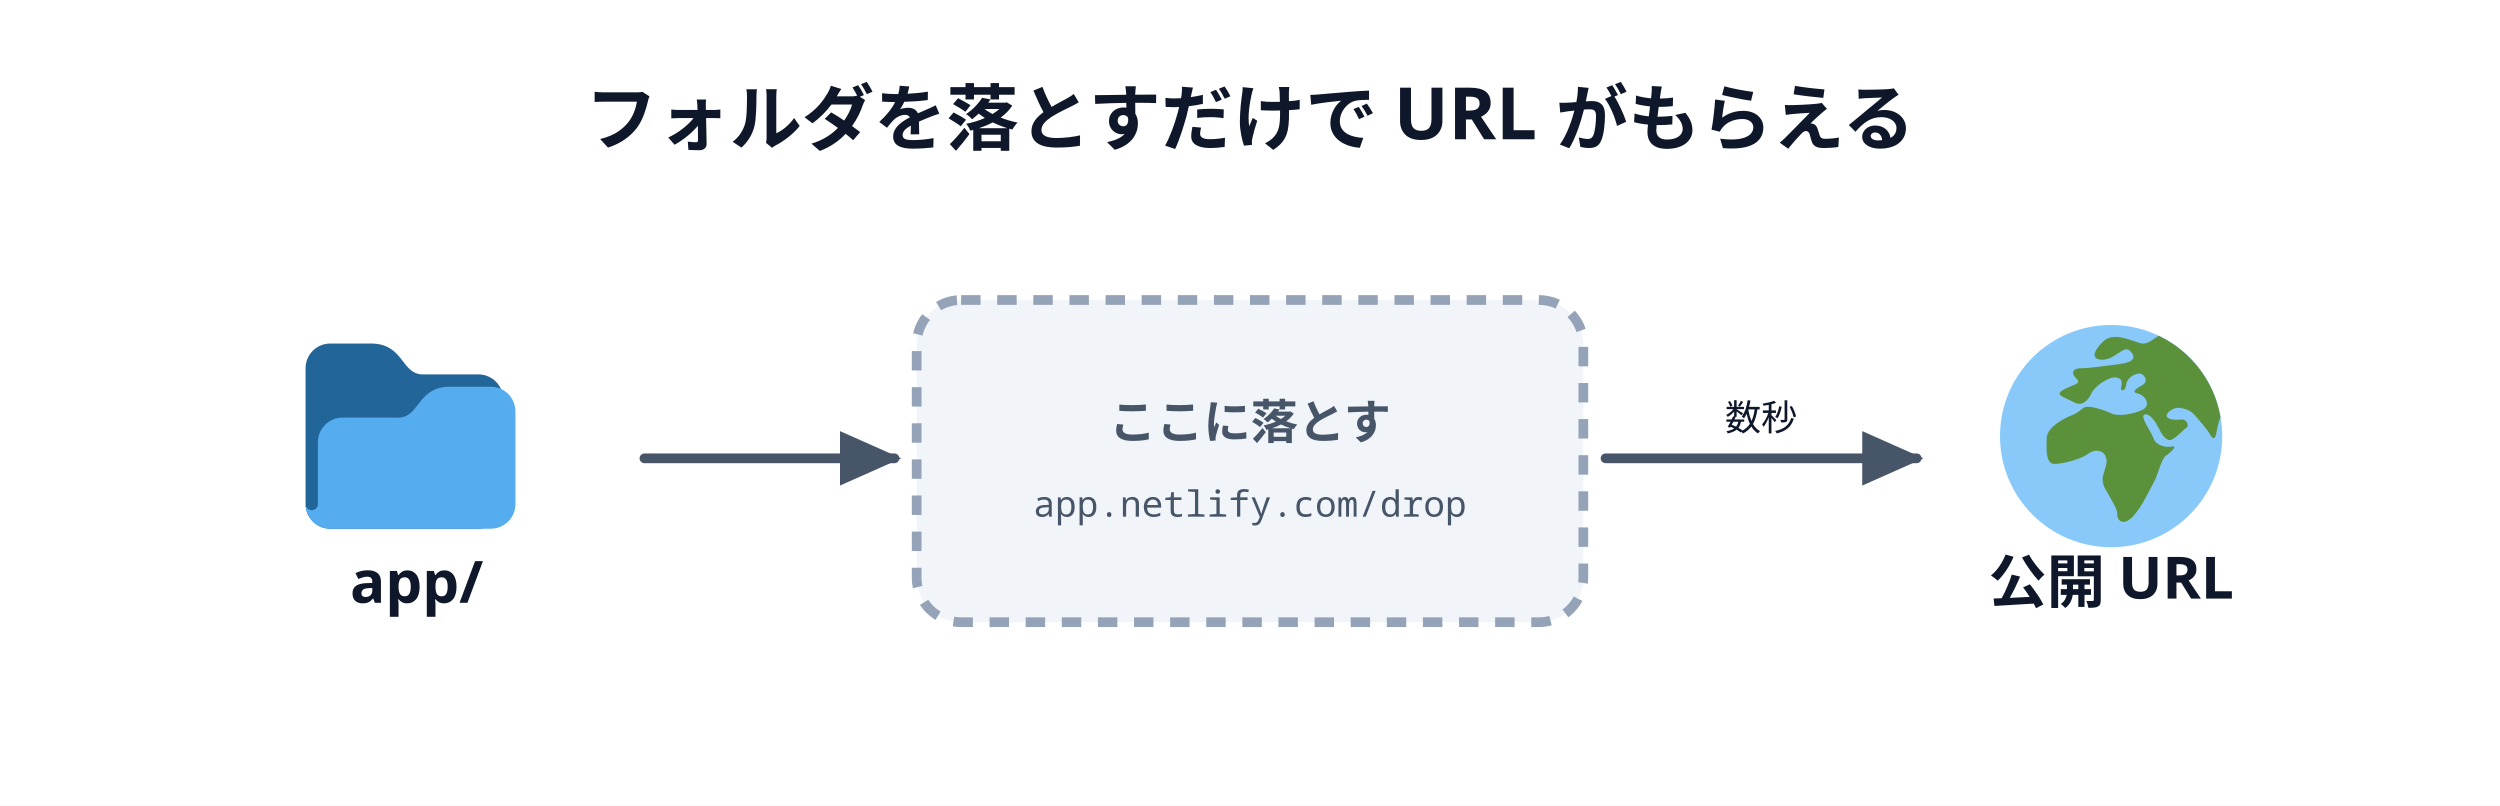
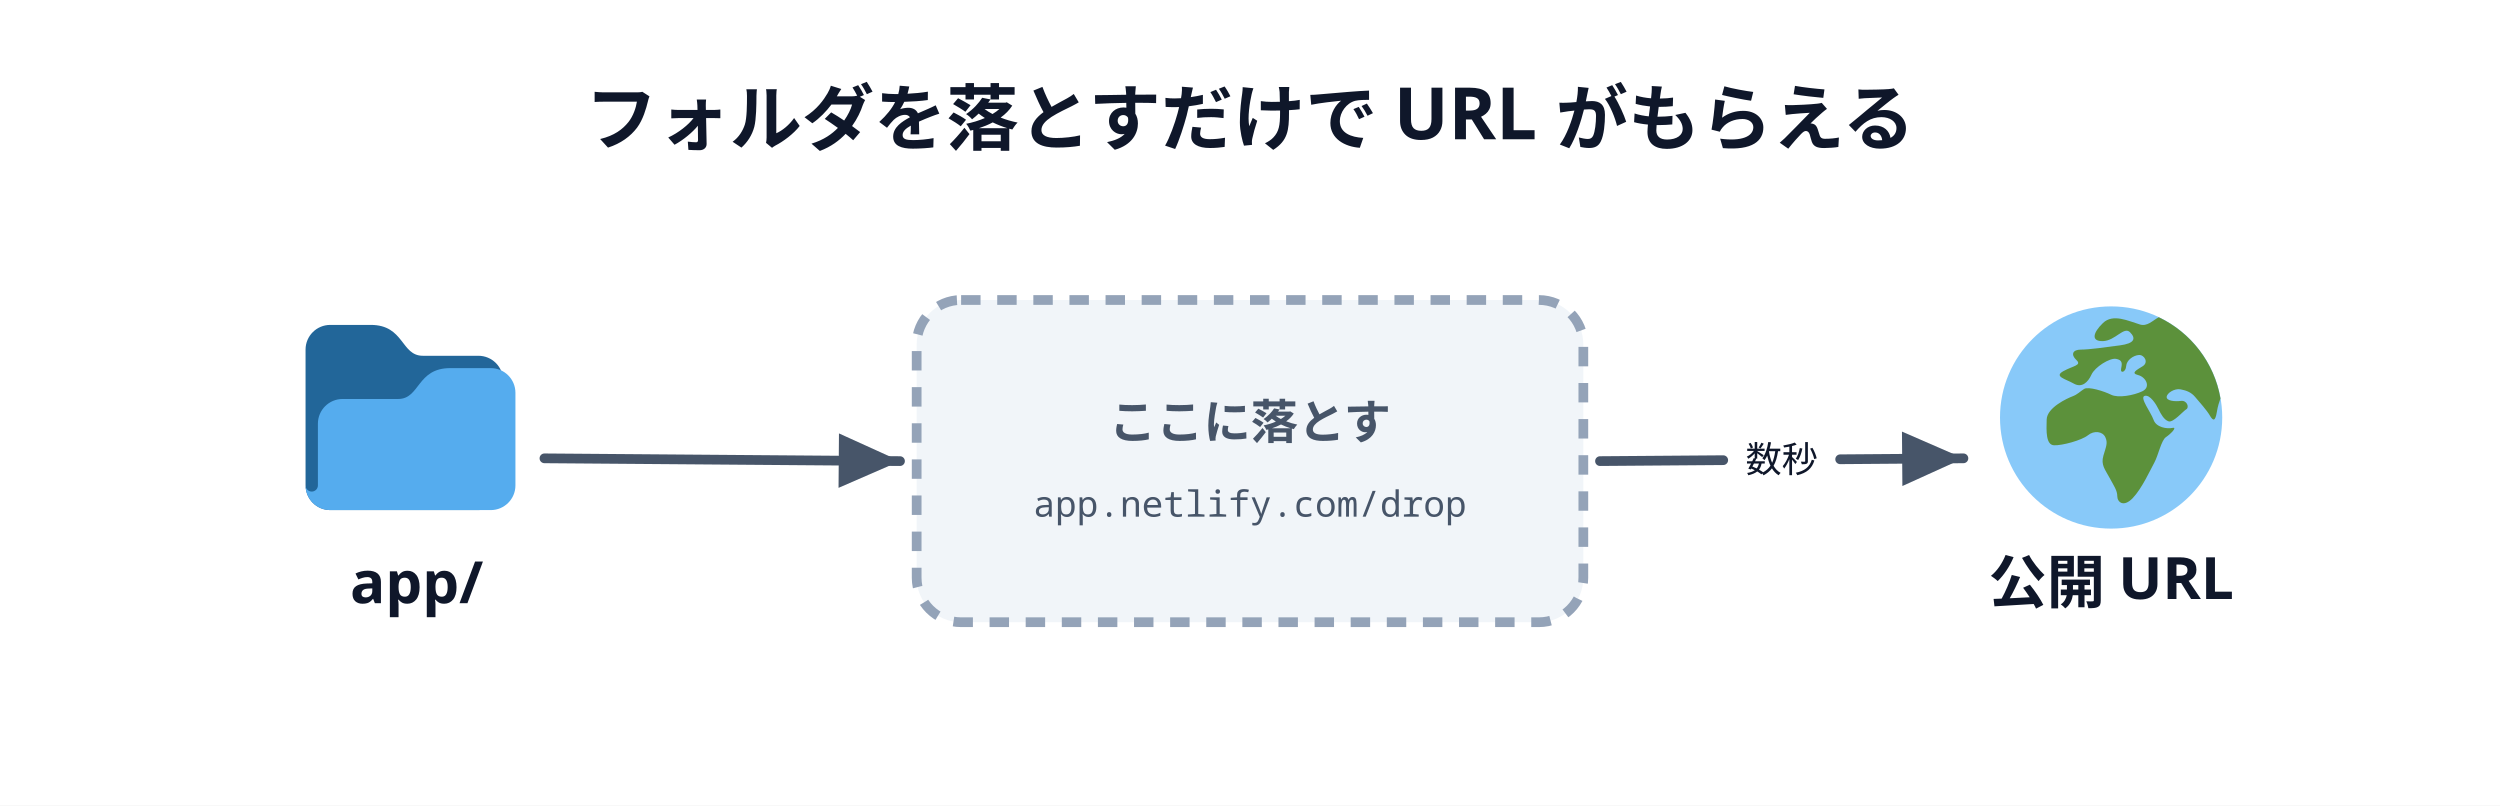
<svg xmlns="http://www.w3.org/2000/svg" width="900" height="290" viewBox="0 0 900 290" font-family="'Hiragino Sans','Noto Sans JP','Yu Gothic','Segoe UI',sans-serif">
  <defs>
-     <marker id="aR" viewBox="0 0 10 10" refX="8" refY="5" markerWidth="7" markerHeight="7" orient="auto-start-reverse">
+     <marker id="aR" viewBox="0 0 10 10" refX="9" refY="5" markerWidth="7" markerHeight="7" orient="auto-start-reverse">
      <path d="M0 1 L9 5 L0 9 z" fill="#475569" />
    </marker>
-     <marker id="aRsub" viewBox="0 0 10 10" refX="8" refY="5" markerWidth="7" markerHeight="7" orient="auto-start-reverse">
+     <marker id="aRsub" viewBox="0 0 10 10" refX="9" refY="5" markerWidth="7" markerHeight="7" orient="auto-start-reverse">
      <path d="M0 1 L9 5 L0 9 z" fill="#94a3b8" />
    </marker>
  </defs>
  <rect x="0" y="0" width="900" height="290" fill="#ffffff" />
  <text x="450" y="52" text-anchor="middle" font-size="26" fill="#0f172a" font-weight="700">フォルダを落とすだけで URL がもらえる</text>
-   <svg x="110" y="117" width="80" height="80" viewBox="0 0 36 36">
+   <svg x="110.0" y="110.3" width="80.0" height="80.0" viewBox="0 0 36 36">
    <path fill="#269" d="M0 29c0 2.209 1.791 4 4 4h24c2.209 0 4-1.791 4-4V12c0-2.209-1.791-4-4-4h-9c-3.562 0-3-5-8.438-5H4C1.791 3 0 4.791 0 7v22z" />
    <path fill="#55ACEE" d="M30 10h-6.562C18 10 18.562 15 15 15H6c-2.209 0-4 1.791-4 4v10c0 .553-.448 1-1 1s-1-.447-1-1c0 2.209 1.791 4 4 4h26c2.209 0 4-1.791 4-4V14c0-2.209-1.791-4-4-4z" />
  </svg>
-   <text x="150" y="217" text-anchor="middle" font-size="21" fill="#0f172a" font-weight="700">app/</text>
+   <text x="150" y="217.14" text-anchor="middle" font-size="21" fill="#0f172a" font-weight="700">app/</text>
  <rect x="330" y="108" width="240" height="116" rx="16" fill="#f1f5f9" stroke="#94a3b8" stroke-width="3.5" stroke-dasharray="7 6" />
  <text x="450" y="158" text-anchor="middle" font-size="17" fill="#475569" font-weight="600">ここに落とす</text>
  <text x="450" y="186" text-anchor="middle" font-size="13" fill="#475569" font-weight="400" font-family="'SFMono-Regular','Consolas','Noto Sans Mono','Courier New',monospace">app.netlify.com/drop</text>
-   <svg x="720" y="117" width="80" height="80" viewBox="0 0 36 36">
+   <svg x="720.0" y="110.3" width="80.0" height="80.0" viewBox="0 0 36 36">
    <circle fill="#88C9F9" cx="18" cy="18" r="18" />
    <path fill="#5C913B" d="M25.716 1.756c-1.022.568-1.872 1.528-3.028 1.181-1.875-.562-4.375-1.812-6-.25s-2 3 0 2.938 3.375-2.438 4.375-1.438.749 1.813-1.625 2.125S14.5 7 13.125 7s-1.688.812-.75 1.688-.563.937-2.125 1.812.375 1.25 1.688 2 2.312-.188 2.875-1.438 2.981-2.75 3.99-2.562c1.01.188 1.01.688.822 1.562s.75.625.812-.375 1.188-1.75 2.062-1.812 1.625 1.188.625 1.812-2 1.125-.75 1.438 2.125 1.938.688 2.625-3.937 1.125-5.062.562-3.688-1.375-4.375-.938-1.062.89-1.875 1.195c-.812.305-4.125 1.805-4.188 3.743S7.438 22.438 8.75 22.5s4.5-.812 5.5-1.625 2.375-.625 2.812.312.125 1.5-.312 3 .286 2.25.987 3.562c.701 1.312 1.263 2.062 1.263 3s1 1.875 2.5.312 2.875-4.625 3.5-5.75 1.125-3.625 1.875-4.125 1.938-1.688 1.062-1.5-2.625-.062-3.062-1.312-2.312-3.625-1.438-3.875 1.875 1.39 2.25 2.164c.375.774.875 1.711 1.625 1.961s2.375-1.673 2.875-1.961c.5-.289.125-1.476-.875-1.351s-2.312 0-2.312-.624 1.25-1.438 2.25-1.25 1.75.5 2.375 1.25 1.875 2.125 2.375 3 .875 1 1.125-.562c.166-1.038.387-1.609.59-2.222-1.013-5.829-4.82-10.683-9.999-13.148z" />
  </svg>
-   <text x="760" y="217" text-anchor="middle" font-size="21" fill="#0f172a" font-weight="700">公開 URL</text>
-   <line x1="232" y1="165" x2="322" y2="165" stroke="#475569" stroke-width="3.5" stroke-linecap="round" stroke-linejoin="round" marker-end="url(#aR)" />
-   <line x1="578" y1="165" x2="690" y2="165" stroke="#475569" stroke-width="3.5" stroke-linecap="round" stroke-linejoin="round" marker-end="url(#aR)" />
-   <text x="634.0" y="155.0" text-anchor="middle" font-size="13" fill="#0f172a" font-weight="400">数秒</text>
+   <text x="760" y="217.14" text-anchor="middle" font-size="21" fill="#0f172a" font-weight="700">公開 URL</text>
+   <path d="M196.00 165.00 L324.00 166.00" fill="none" stroke="#475569" stroke-width="3.5" stroke-linecap="round" stroke-linejoin="round" marker-end="url(#aR)" />
+   <path d="M576.00 166.00 L620.36 165.66" fill="none" stroke="#475569" stroke-width="3.5" stroke-linecap="round" stroke-linejoin="round" />
+   <path d="M662.46 165.34 L706.83 165.00" fill="none" stroke="#475569" stroke-width="3.5" stroke-linecap="round" stroke-linejoin="round" marker-end="url(#aR)" />
+   <text x="641.413" y="170.05" text-anchor="middle" font-size="13" fill="#0f172a" font-weight="400">数秒</text>
</svg>
